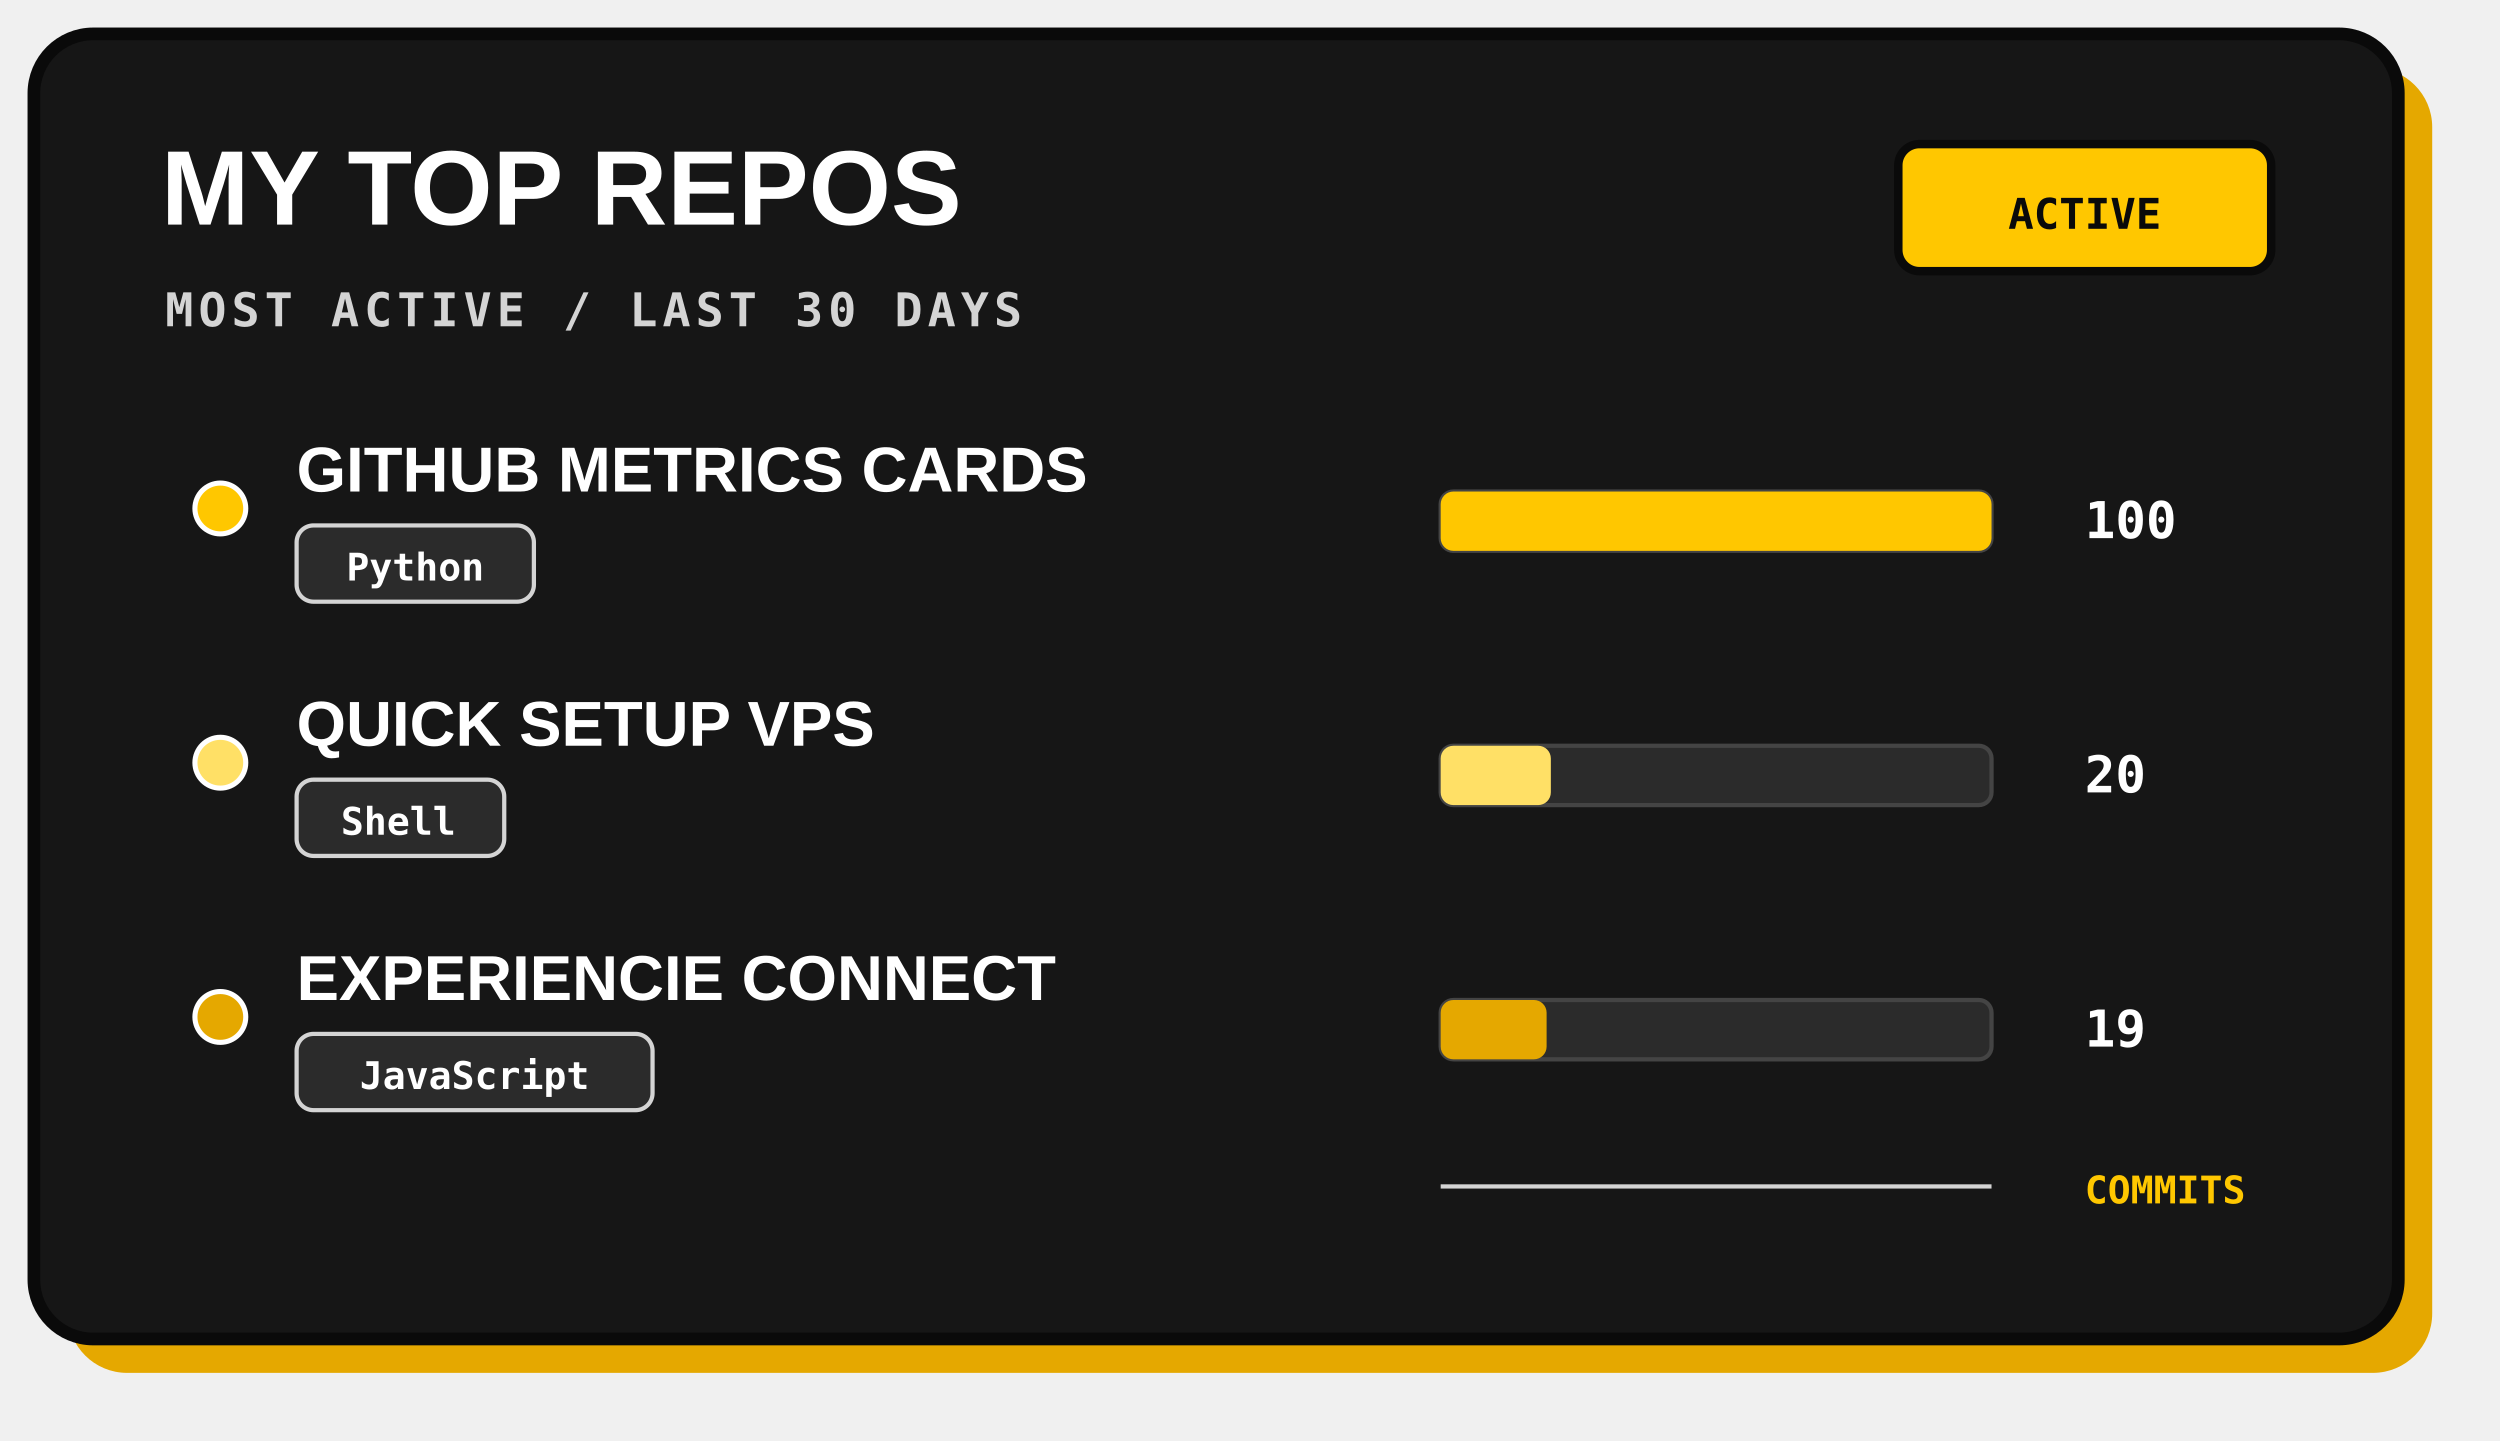
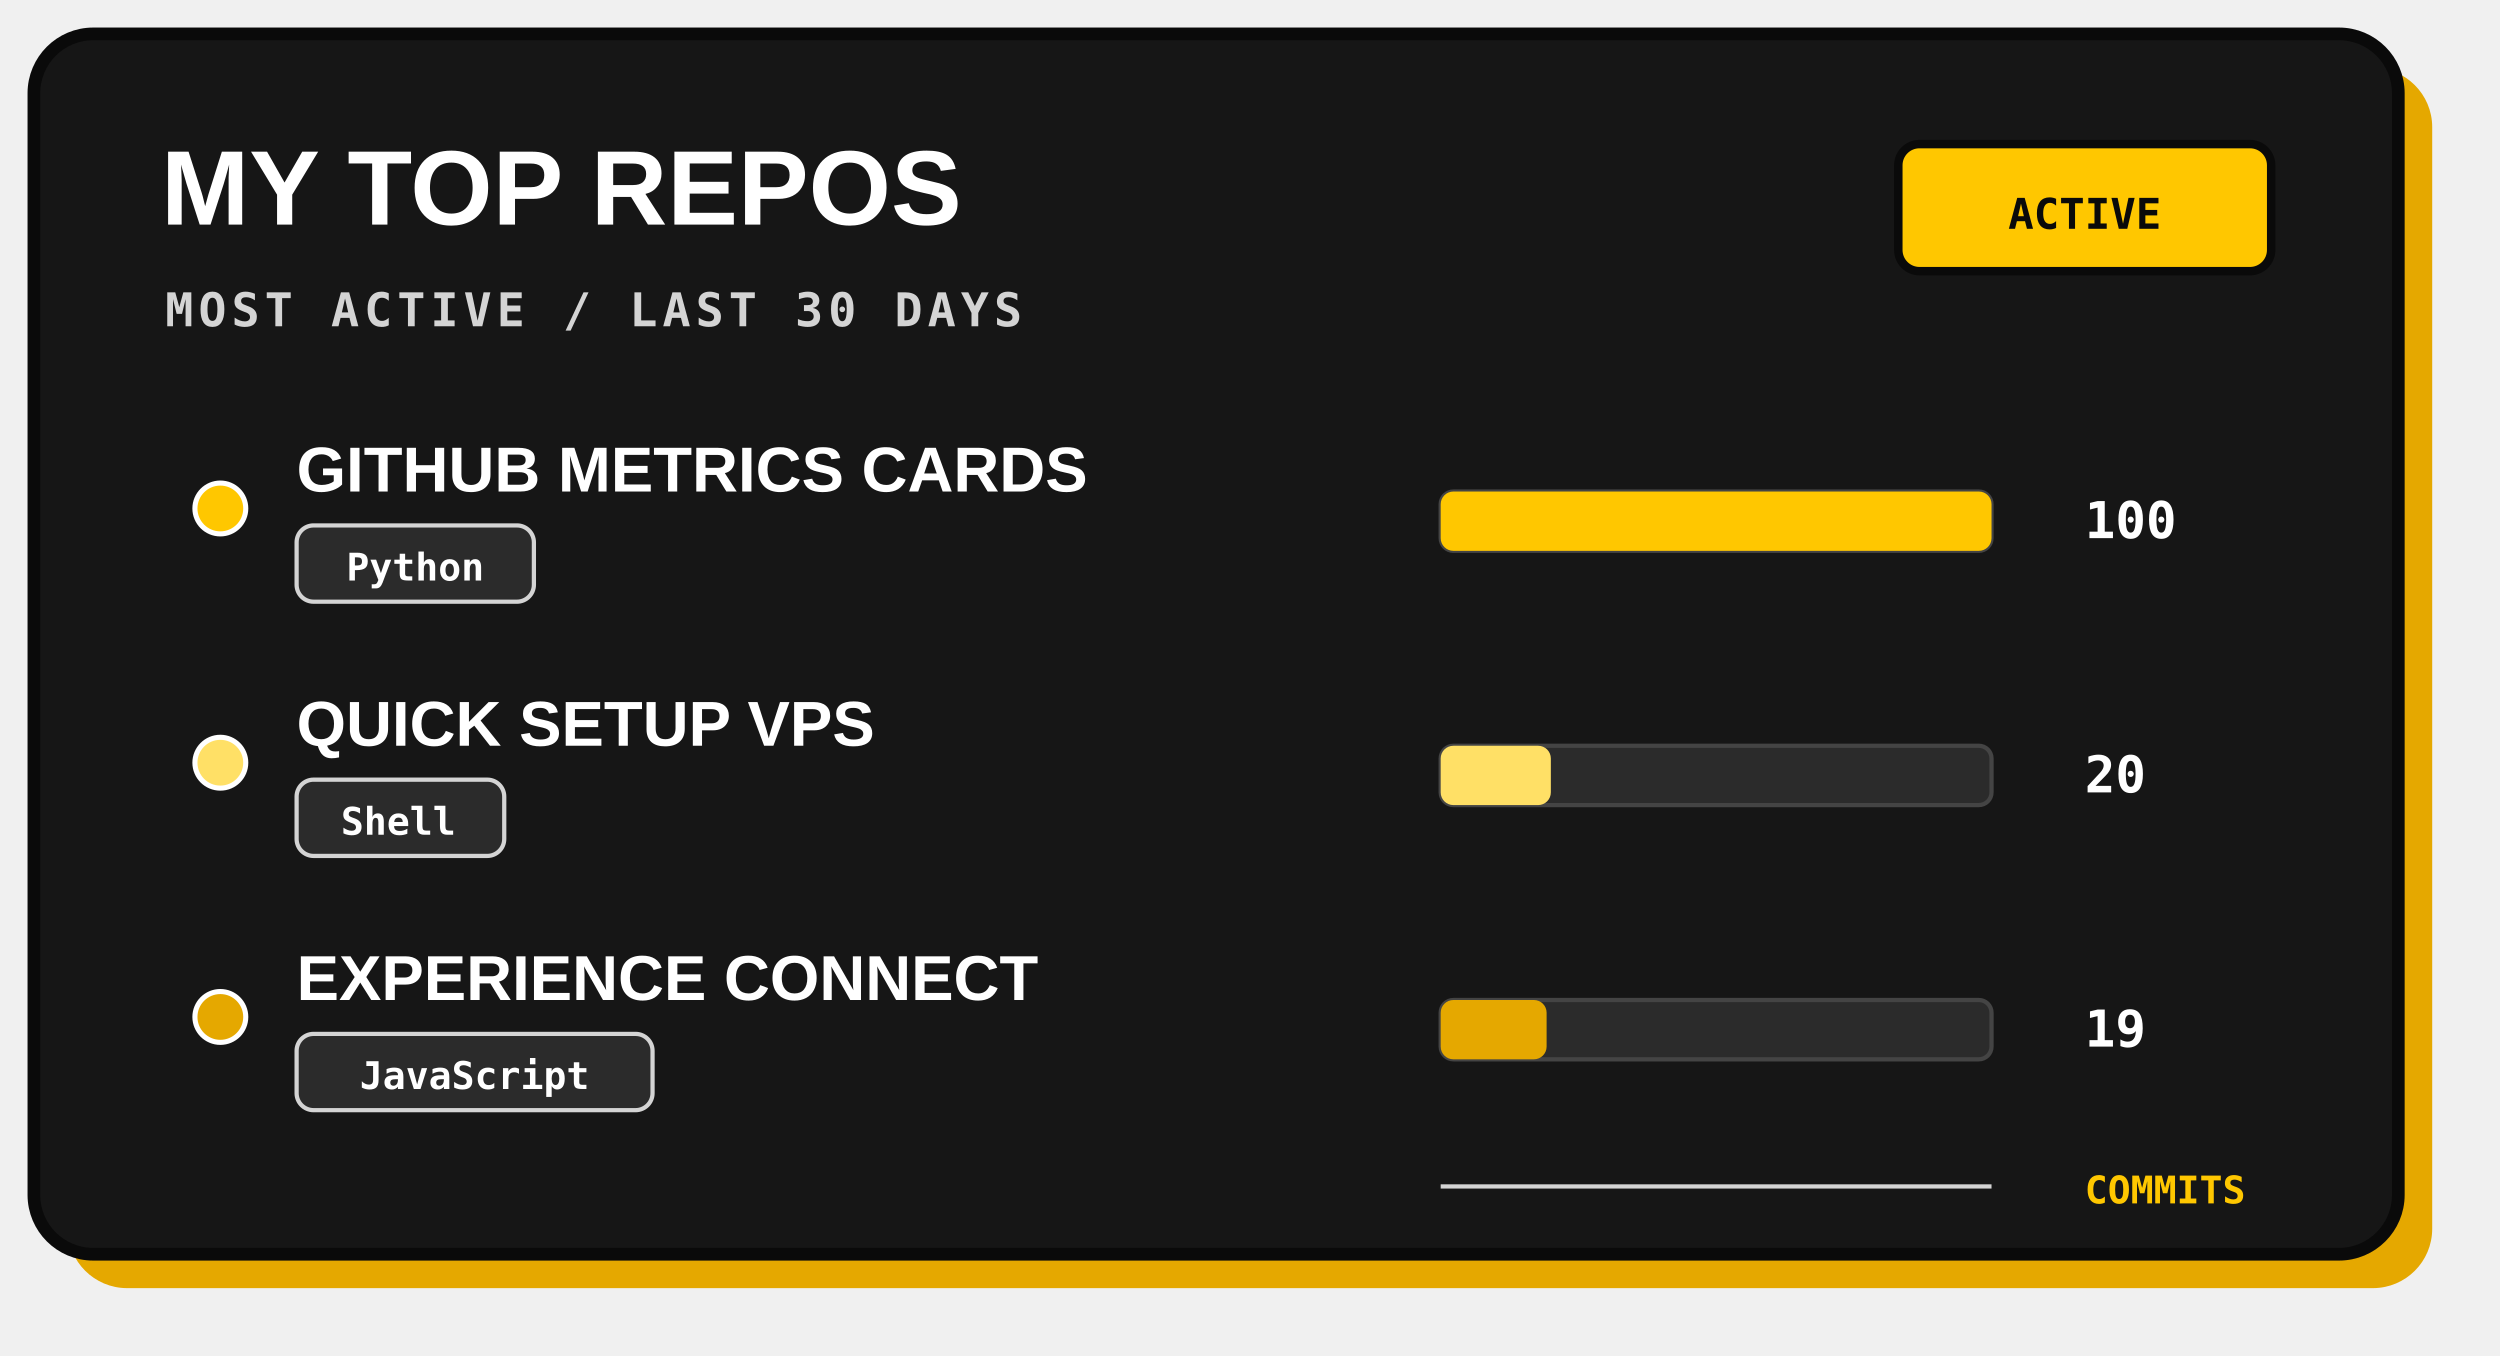
- <svg xmlns="http://www.w3.org/2000/svg" width="590" height="340" viewBox="0 0 590 340" role="img">
-   <rect x="16" y="16" width="558" height="308" rx="14" fill="#E5A800" />
-   <rect x="8" y="8" width="558" height="308" rx="14" fill="#161616" stroke="#0A0A0A" stroke-width="3" />
+ <svg xmlns="http://www.w3.org/2000/svg" width="590" height="320" viewBox="0 0 590 320" role="img">
+   <rect x="16" y="16" width="558" height="288" rx="14" fill="#E5A800" />
+   <rect x="8" y="8" width="558" height="288" rx="14" fill="#161616" stroke="#0A0A0A" stroke-width="3" />
  <text x="38" y="53" fill="#FFFFFF" font-family="Arial, sans-serif" font-size="25" font-weight="800">MY TOP REPOS</text>
  <text x="39" y="77" fill="#D4D4D4" font-family="monospace" font-size="11" font-weight="700" letter-spacing="1.2">MOST ACTIVE / LAST 30 DAYS</text>
  <rect x="448" y="34" width="88" height="30" rx="5" fill="#FFC700" stroke="#0A0A0A" stroke-width="2" />
  <text x="492" y="54" text-anchor="middle" fill="#0A0A0A" font-family="monospace" font-size="10" font-weight="700">ACTIVE</text>
  <circle cx="52" cy="120" r="6" fill="#FFC700" stroke="#FFFFFF" stroke-width="1.2" />
  <text x="70" y="116" fill="#FFFFFF" font-family="Arial, sans-serif" font-size="15" font-weight="800">GITHUB METRICS CARDS</text>
  <rect x="70" y="124" width="56" height="18" rx="4" fill="#2B2B2B" stroke="#D4D4D4" stroke-width="1" />
  <text x="98" y="137" text-anchor="middle" fill="#FFFFFF" font-family="monospace" font-size="9" font-weight="700">Python</text>
  <rect x="340" y="116" width="130" height="14" rx="3" fill="#2B2B2B" stroke="#444" stroke-width="1" />
  <rect x="340" y="116" width="130" height="14" rx="3" fill="#FFC700" />
  <text x="492" y="127" fill="#FFFFFF" font-family="monospace" font-size="12" font-weight="700">100</text>
  <circle cx="52" cy="180" r="6" fill="#FFE066" stroke="#FFFFFF" stroke-width="1.2" />
  <text x="70" y="176" fill="#FFFFFF" font-family="Arial, sans-serif" font-size="15" font-weight="800">QUICK SETUP VPS</text>
  <rect x="70" y="184" width="49" height="18" rx="4" fill="#2B2B2B" stroke="#D4D4D4" stroke-width="1" />
  <text x="94" y="197" text-anchor="middle" fill="#FFFFFF" font-family="monospace" font-size="9" font-weight="700">Shell</text>
  <rect x="340" y="176" width="130" height="14" rx="3" fill="#2B2B2B" stroke="#444" stroke-width="1" />
  <rect x="340" y="176" width="26" height="14" rx="3" fill="#FFE066" />
  <text x="492" y="187" fill="#FFFFFF" font-family="monospace" font-size="12" font-weight="700">20</text>
  <circle cx="52" cy="240" r="6" fill="#E5A800" stroke="#FFFFFF" stroke-width="1.2" />
-   <text x="70" y="236" fill="#FFFFFF" font-family="Arial, sans-serif" font-size="15" font-weight="800">EXPERIENCIE CONNECT</text>
+   <text x="70" y="236" fill="#FFFFFF" font-family="Arial, sans-serif" font-size="15" font-weight="800">EXPERIENCE CONNECT</text>
  <rect x="70" y="244" width="84" height="18" rx="4" fill="#2B2B2B" stroke="#D4D4D4" stroke-width="1" />
  <text x="112" y="257" text-anchor="middle" fill="#FFFFFF" font-family="monospace" font-size="9" font-weight="700">JavaScript</text>
  <rect x="340" y="236" width="130" height="14" rx="3" fill="#2B2B2B" stroke="#444" stroke-width="1" />
  <rect x="340" y="236" width="25" height="14" rx="3" fill="#E5A800" />
  <text x="492" y="247" fill="#FFFFFF" font-family="monospace" font-size="12" font-weight="700">19</text>
  <path d="M340 280 H470" stroke="#D4D4D4" stroke-width="1" />
  <text x="492" y="284" fill="#FFC700" font-family="monospace" font-size="9" font-weight="700">COMMITS</text>
</svg>
